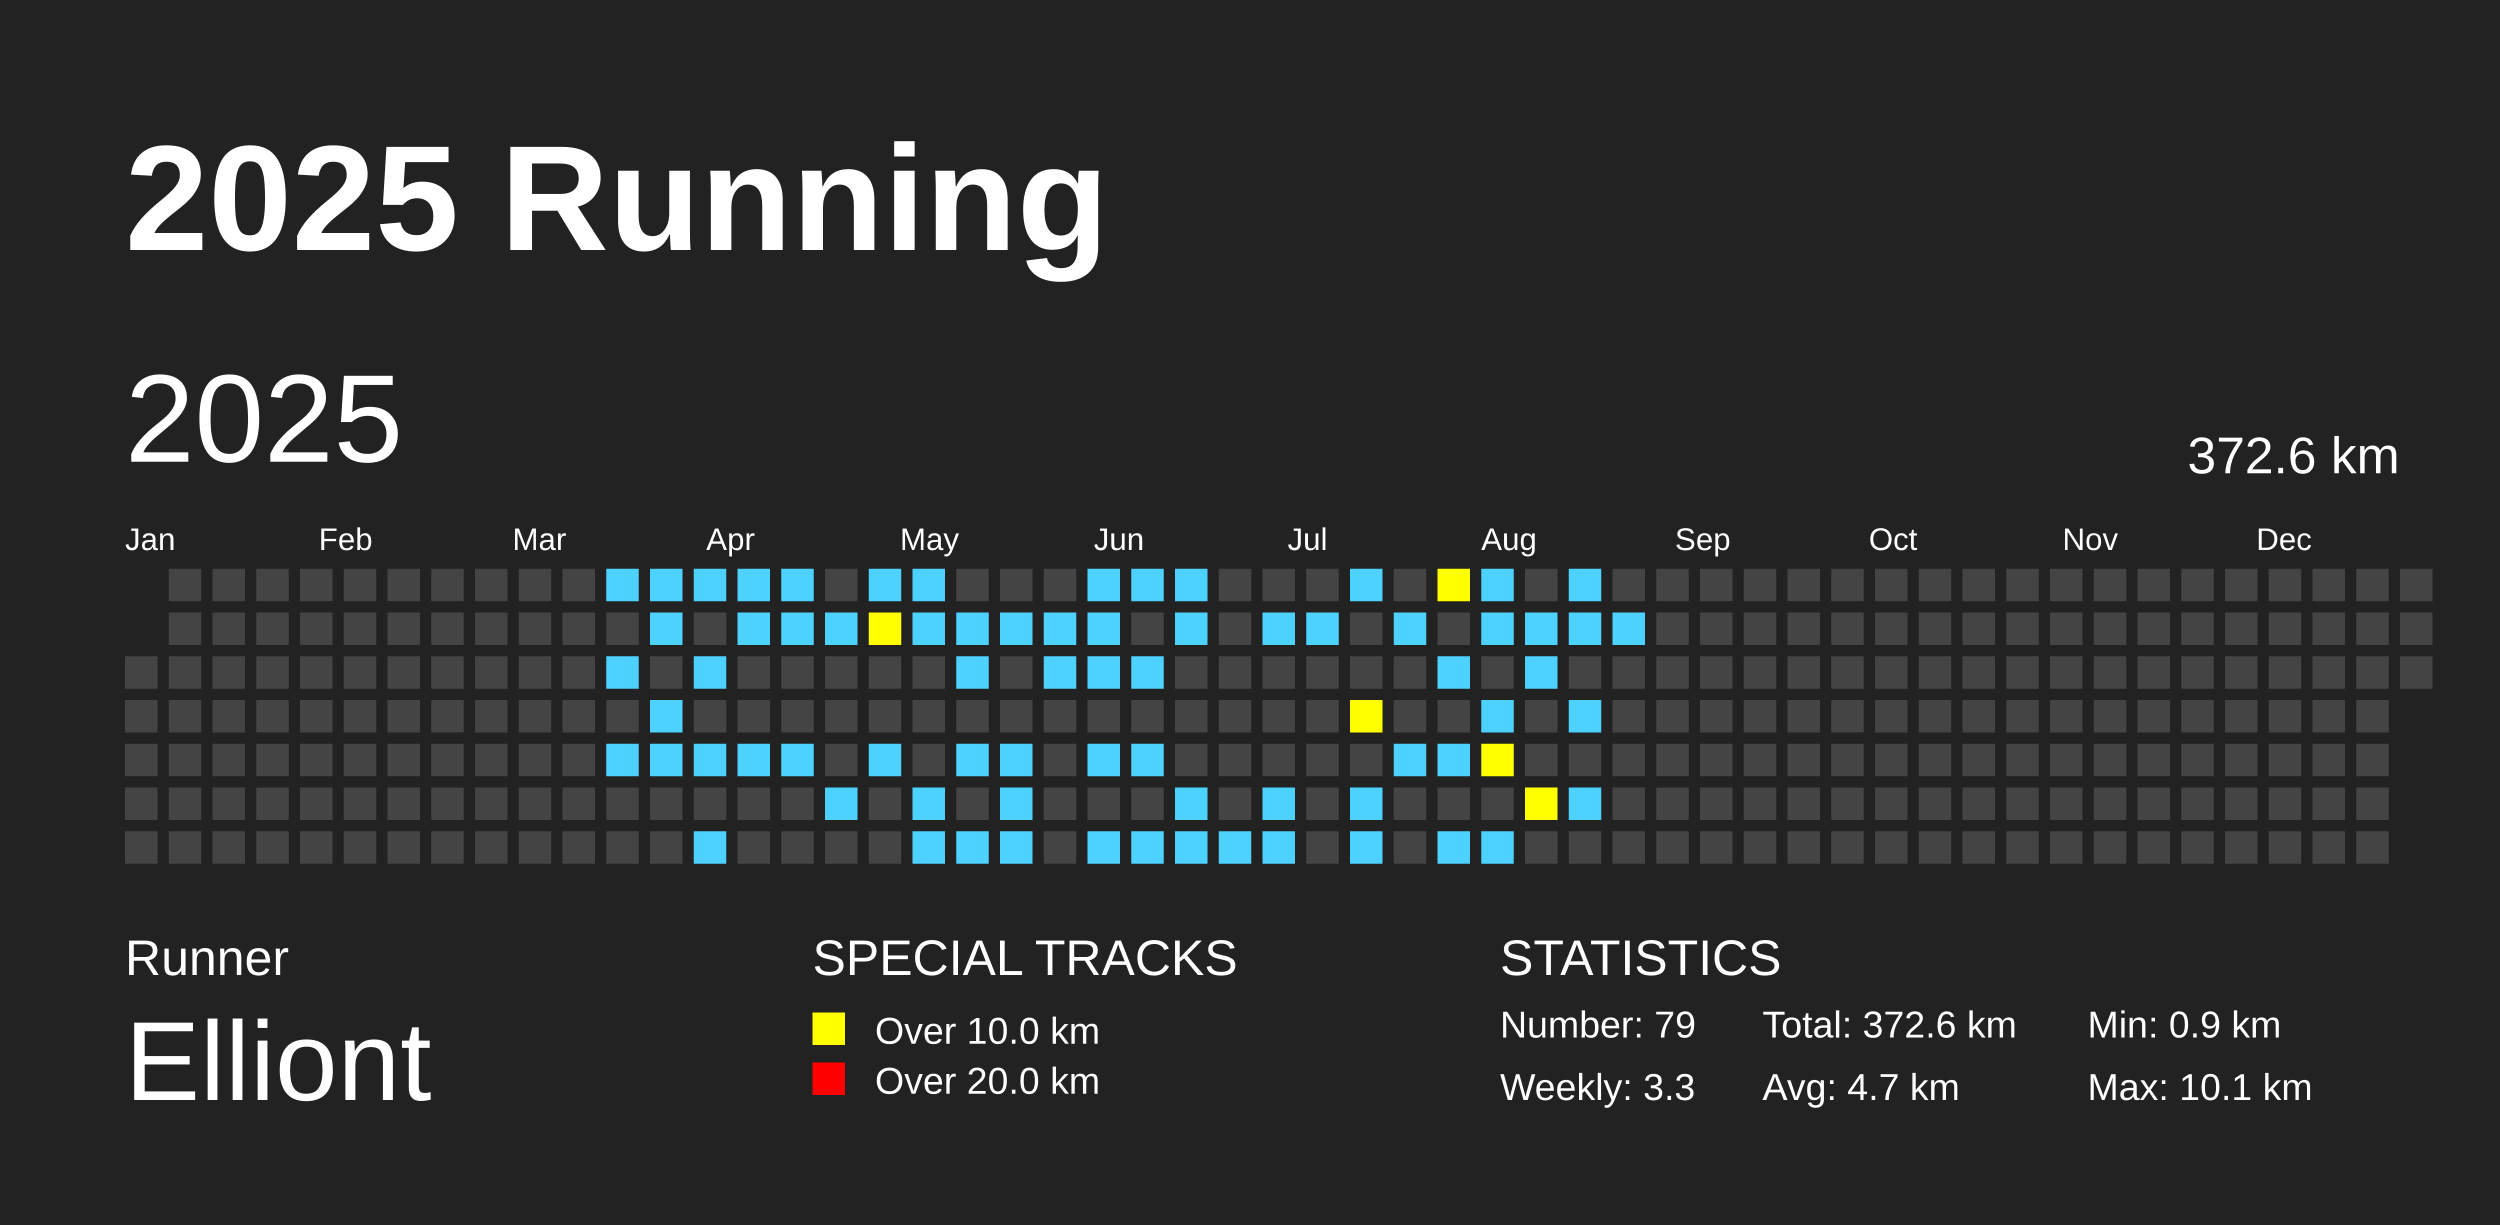
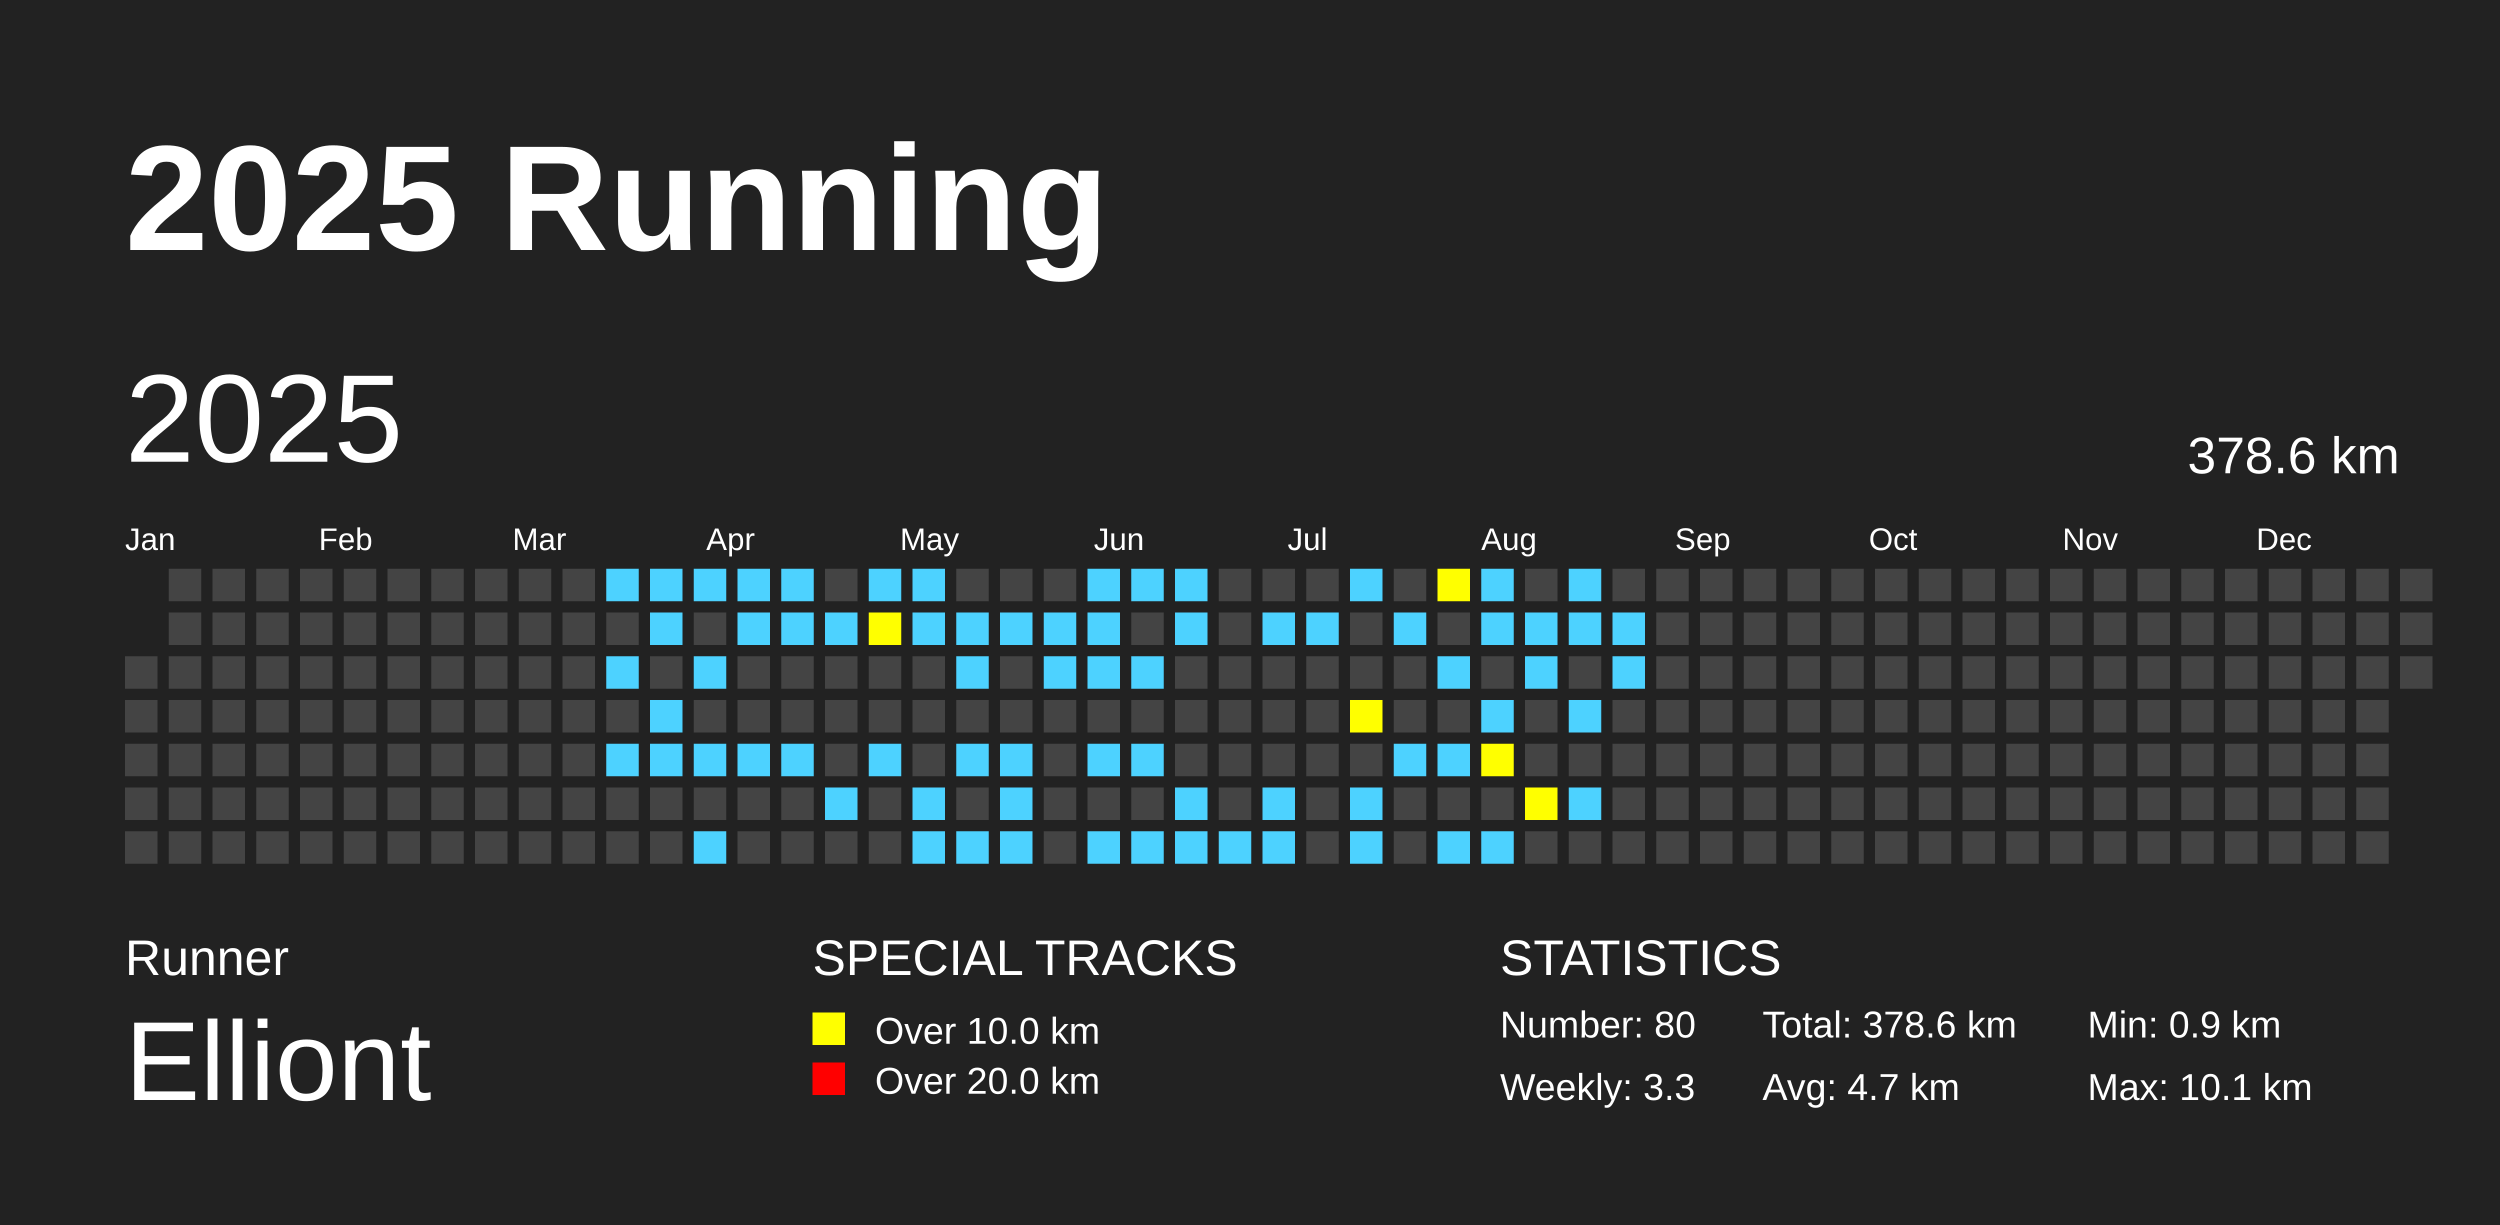
<svg xmlns="http://www.w3.org/2000/svg" baseProfile="full" height="98mm" version="1.1" viewBox="0,0,200,98" width="200mm">
  <defs />
  <rect fill="#222222" height="98" width="200" x="0" y="0" />
  <text fill="#FFFFFF" style="font-size:12px; font-family:Arial; font-weight:bold;" x="10" y="20">2025 Running</text>
  <text fill="#FFFFFF" style="font-size:4px; font-family:Arial" x="10" y="78">Runner</text>
  <text fill="#FFFFFF" style="font-size:9px; font-family:Arial" x="10" y="88">Elliont</text>
  <text fill="#FFFFFF" style="font-size:4px; font-family:Arial" x="65" y="78">SPECIAL TRACKS</text>
  <rect fill="yellow" height="2.6" width="2.6" x="65" y="81" />
  <text fill="#FFFFFF" style="font-size:3px; font-family:Arial" x="70" y="83.5">Over 10.0 km</text>
  <rect fill="red" height="2.6" width="2.6" x="65" y="85" />
  <text fill="#FFFFFF" style="font-size:3px; font-family:Arial" x="70" y="87.5">Over 20.0 km</text>
  <text fill="#FFFFFF" style="font-size:4px; font-family:Arial" x="120" y="78">STATISTICS</text>
-   <text fill="#FFFFFF" style="font-size:3px; font-family:Arial" x="120" y="83">Number: 79</text>
+   <text fill="#FFFFFF" style="font-size:3px; font-family:Arial" x="120" y="83">Number: 80</text>
  <text fill="#FFFFFF" style="font-size:3px; font-family:Arial" x="120" y="88">Weekly: 3.3</text>
-   <text fill="#FFFFFF" style="font-size:3px; font-family:Arial" x="141" y="83">Total: 372.6 km</text>
+   <text fill="#FFFFFF" style="font-size:3px; font-family:Arial" x="141" y="83">Total: 378.6 km</text>
  <text fill="#FFFFFF" style="font-size:3px; font-family:Arial" x="141" y="88">Avg: 4.7 km</text>
  <text fill="#FFFFFF" style="font-size:3px; font-family:Arial" x="167" y="83">Min: 0.9 km</text>
  <text fill="#FFFFFF" style="font-size:3px; font-family:Arial" x="167" y="88">Max: 10.1 km</text>
  <text dominant-baseline="hanging" fill="#FFFFFF" style="font-size:10.0px; font-family:Arial;" x="10" y="30">2025</text>
-   <text dominant-baseline="hanging" fill="#FFFFFF" style="font-size:4.125px; font-family:Arial;" x="175" y="35">372.6 km</text>
+   <text dominant-baseline="hanging" fill="#FFFFFF" style="font-size:4.125px; font-family:Arial;" x="175" y="35">378.6 km</text>
  <text fill="#FFFFFF" style="font-size:2.5px; font-family:Arial" x="10.0" y="44">Jan</text>
  <text fill="#FFFFFF" style="font-size:2.5px; font-family:Arial" x="25.5" y="44">Feb</text>
  <text fill="#FFFFFF" style="font-size:2.5px; font-family:Arial" x="41.0" y="44">Mar</text>
  <text fill="#FFFFFF" style="font-size:2.5px; font-family:Arial" x="56.5" y="44">Apr</text>
  <text fill="#FFFFFF" style="font-size:2.5px; font-family:Arial" x="72.0" y="44">May</text>
  <text fill="#FFFFFF" style="font-size:2.5px; font-family:Arial" x="87.5" y="44">Jun</text>
  <text fill="#FFFFFF" style="font-size:2.5px; font-family:Arial" x="103.0" y="44">Jul</text>
  <text fill="#FFFFFF" style="font-size:2.5px; font-family:Arial" x="118.5" y="44">Aug</text>
  <text fill="#FFFFFF" style="font-size:2.5px; font-family:Arial" x="134.0" y="44">Sep</text>
  <text fill="#FFFFFF" style="font-size:2.5px; font-family:Arial" x="149.5" y="44">Oct</text>
  <text fill="#FFFFFF" style="font-size:2.5px; font-family:Arial" x="165.0" y="44">Nov</text>
  <text fill="#FFFFFF" style="font-size:2.5px; font-family:Arial" x="180.5" y="44">Dec</text>
  <rect fill="#444444" height="2.6" width="2.6" x="10.0" y="52.5" />
  <rect fill="#444444" height="2.6" width="2.6" x="10.0" y="56.0" />
  <rect fill="#444444" height="2.6" width="2.6" x="10.0" y="59.5" />
  <rect fill="#444444" height="2.6" width="2.6" x="10.0" y="63.0" />
  <rect fill="#444444" height="2.6" width="2.6" x="10.0" y="66.5" />
  <rect fill="#444444" height="2.6" width="2.6" x="13.5" y="45.5" />
  <rect fill="#444444" height="2.6" width="2.6" x="13.5" y="49.0" />
  <rect fill="#444444" height="2.6" width="2.6" x="13.5" y="52.5" />
  <rect fill="#444444" height="2.6" width="2.6" x="13.5" y="56.0" />
  <rect fill="#444444" height="2.6" width="2.6" x="13.5" y="59.5" />
  <rect fill="#444444" height="2.6" width="2.6" x="13.5" y="63.0" />
  <rect fill="#444444" height="2.6" width="2.6" x="13.5" y="66.5" />
  <rect fill="#444444" height="2.6" width="2.6" x="17.0" y="45.5" />
  <rect fill="#444444" height="2.6" width="2.6" x="17.0" y="49.0" />
  <rect fill="#444444" height="2.6" width="2.6" x="17.0" y="52.5" />
  <rect fill="#444444" height="2.6" width="2.6" x="17.0" y="56.0" />
  <rect fill="#444444" height="2.6" width="2.6" x="17.0" y="59.5" />
  <rect fill="#444444" height="2.6" width="2.6" x="17.0" y="63.0" />
  <rect fill="#444444" height="2.6" width="2.6" x="17.0" y="66.5" />
  <rect fill="#444444" height="2.6" width="2.6" x="20.5" y="45.5" />
  <rect fill="#444444" height="2.6" width="2.6" x="20.5" y="49.0" />
  <rect fill="#444444" height="2.6" width="2.6" x="20.5" y="52.5" />
  <rect fill="#444444" height="2.6" width="2.6" x="20.5" y="56.0" />
  <rect fill="#444444" height="2.6" width="2.6" x="20.5" y="59.5" />
  <rect fill="#444444" height="2.6" width="2.6" x="20.5" y="63.0" />
  <rect fill="#444444" height="2.6" width="2.6" x="20.5" y="66.5" />
  <rect fill="#444444" height="2.6" width="2.6" x="24.0" y="45.5" />
  <rect fill="#444444" height="2.6" width="2.6" x="24.0" y="49.0" />
  <rect fill="#444444" height="2.6" width="2.6" x="24.0" y="52.5" />
  <rect fill="#444444" height="2.6" width="2.6" x="24.0" y="56.0" />
  <rect fill="#444444" height="2.6" width="2.6" x="24.0" y="59.5" />
  <rect fill="#444444" height="2.6" width="2.6" x="24.0" y="63.0" />
  <rect fill="#444444" height="2.6" width="2.6" x="24.0" y="66.5" />
  <rect fill="#444444" height="2.6" width="2.6" x="27.5" y="45.5" />
  <rect fill="#444444" height="2.6" width="2.6" x="27.5" y="49.0" />
  <rect fill="#444444" height="2.6" width="2.6" x="27.5" y="52.5" />
  <rect fill="#444444" height="2.6" width="2.6" x="27.5" y="56.0" />
  <rect fill="#444444" height="2.6" width="2.6" x="27.5" y="59.5" />
  <rect fill="#444444" height="2.6" width="2.6" x="27.5" y="63.0" />
  <rect fill="#444444" height="2.6" width="2.6" x="27.5" y="66.5" />
  <rect fill="#444444" height="2.6" width="2.6" x="31.0" y="45.5" />
  <rect fill="#444444" height="2.6" width="2.6" x="31.0" y="49.0" />
  <rect fill="#444444" height="2.6" width="2.6" x="31.0" y="52.5" />
  <rect fill="#444444" height="2.6" width="2.6" x="31.0" y="56.0" />
  <rect fill="#444444" height="2.6" width="2.6" x="31.0" y="59.5" />
  <rect fill="#444444" height="2.6" width="2.6" x="31.0" y="63.0" />
  <rect fill="#444444" height="2.6" width="2.6" x="31.0" y="66.5" />
  <rect fill="#444444" height="2.6" width="2.6" x="34.5" y="45.5" />
  <rect fill="#444444" height="2.6" width="2.6" x="34.5" y="49.0" />
  <rect fill="#444444" height="2.6" width="2.6" x="34.5" y="52.5" />
  <rect fill="#444444" height="2.6" width="2.6" x="34.5" y="56.0" />
  <rect fill="#444444" height="2.6" width="2.6" x="34.5" y="59.5" />
  <rect fill="#444444" height="2.6" width="2.6" x="34.5" y="63.0" />
  <rect fill="#444444" height="2.6" width="2.6" x="34.5" y="66.5" />
  <rect fill="#444444" height="2.6" width="2.6" x="38.0" y="45.5" />
  <rect fill="#444444" height="2.6" width="2.6" x="38.0" y="49.0" />
  <rect fill="#444444" height="2.6" width="2.6" x="38.0" y="52.5" />
  <rect fill="#444444" height="2.6" width="2.6" x="38.0" y="56.0" />
  <rect fill="#444444" height="2.6" width="2.6" x="38.0" y="59.5" />
  <rect fill="#444444" height="2.6" width="2.6" x="38.0" y="63.0" />
  <rect fill="#444444" height="2.6" width="2.6" x="38.0" y="66.5" />
  <rect fill="#444444" height="2.6" width="2.6" x="41.5" y="45.5" />
  <rect fill="#444444" height="2.6" width="2.6" x="41.5" y="49.0" />
  <rect fill="#444444" height="2.6" width="2.6" x="41.5" y="52.5" />
  <rect fill="#444444" height="2.6" width="2.6" x="41.5" y="56.0" />
  <rect fill="#444444" height="2.6" width="2.6" x="41.5" y="59.5" />
  <rect fill="#444444" height="2.6" width="2.6" x="41.5" y="63.0" />
  <rect fill="#444444" height="2.6" width="2.6" x="41.5" y="66.5" />
  <rect fill="#444444" height="2.6" width="2.6" x="45.0" y="45.5" />
  <rect fill="#444444" height="2.6" width="2.6" x="45.0" y="49.0" />
  <rect fill="#444444" height="2.6" width="2.6" x="45.0" y="52.5" />
  <rect fill="#444444" height="2.6" width="2.6" x="45.0" y="56.0" />
  <rect fill="#444444" height="2.6" width="2.6" x="45.0" y="59.5" />
  <rect fill="#444444" height="2.6" width="2.6" x="45.0" y="63.0" />
  <rect fill="#444444" height="2.6" width="2.6" x="45.0" y="66.5" />
  <rect fill="#4DD2FF" height="2.6" width="2.6" x="48.5" y="45.5" />
  <rect fill="#444444" height="2.6" width="2.6" x="48.5" y="49.0" />
  <rect fill="#4DD2FF" height="2.6" width="2.6" x="48.5" y="52.5" />
  <rect fill="#444444" height="2.6" width="2.6" x="48.5" y="56.0" />
  <rect fill="#4DD2FF" height="2.6" width="2.6" x="48.5" y="59.5" />
  <rect fill="#444444" height="2.6" width="2.6" x="48.5" y="63.0" />
  <rect fill="#444444" height="2.6" width="2.6" x="48.5" y="66.5" />
  <rect fill="#4DD2FF" height="2.6" width="2.6" x="52.0" y="45.5" />
  <rect fill="#4DD2FF" height="2.6" width="2.6" x="52.0" y="49.0" />
  <rect fill="#444444" height="2.6" width="2.6" x="52.0" y="52.5" />
  <rect fill="#4DD2FF" height="2.6" width="2.6" x="52.0" y="56.0" />
  <rect fill="#4DD2FF" height="2.6" width="2.6" x="52.0" y="59.5" />
  <rect fill="#444444" height="2.6" width="2.6" x="52.0" y="63.0" />
  <rect fill="#444444" height="2.6" width="2.6" x="52.0" y="66.5" />
  <rect fill="#4DD2FF" height="2.6" width="2.6" x="55.5" y="45.5" />
  <rect fill="#444444" height="2.6" width="2.6" x="55.5" y="49.0" />
  <rect fill="#4DD2FF" height="2.6" width="2.6" x="55.5" y="52.5" />
  <rect fill="#444444" height="2.6" width="2.6" x="55.5" y="56.0" />
  <rect fill="#4DD2FF" height="2.6" width="2.6" x="55.5" y="59.5" />
  <rect fill="#444444" height="2.6" width="2.6" x="55.5" y="63.0" />
  <rect fill="#4DD2FF" height="2.6" width="2.6" x="55.5" y="66.5" />
  <rect fill="#4DD2FF" height="2.6" width="2.6" x="59.0" y="45.5" />
  <rect fill="#4DD2FF" height="2.6" width="2.6" x="59.0" y="49.0" />
  <rect fill="#444444" height="2.6" width="2.6" x="59.0" y="52.5" />
  <rect fill="#444444" height="2.6" width="2.6" x="59.0" y="56.0" />
  <rect fill="#4DD2FF" height="2.6" width="2.6" x="59.0" y="59.5" />
  <rect fill="#444444" height="2.6" width="2.6" x="59.0" y="63.0" />
  <rect fill="#444444" height="2.6" width="2.6" x="59.0" y="66.5" />
  <rect fill="#4DD2FF" height="2.6" width="2.6" x="62.5" y="45.5" />
  <rect fill="#4DD2FF" height="2.6" width="2.6" x="62.5" y="49.0" />
  <rect fill="#444444" height="2.6" width="2.6" x="62.5" y="52.5" />
  <rect fill="#444444" height="2.6" width="2.6" x="62.5" y="56.0" />
  <rect fill="#4DD2FF" height="2.6" width="2.6" x="62.5" y="59.5" />
  <rect fill="#444444" height="2.6" width="2.6" x="62.5" y="63.0" />
  <rect fill="#444444" height="2.6" width="2.6" x="62.5" y="66.5" />
  <rect fill="#444444" height="2.6" width="2.6" x="66.0" y="45.5" />
  <rect fill="#4DD2FF" height="2.6" width="2.6" x="66.0" y="49.0" />
  <rect fill="#444444" height="2.6" width="2.6" x="66.0" y="52.5" />
  <rect fill="#444444" height="2.6" width="2.6" x="66.0" y="56.0" />
  <rect fill="#444444" height="2.6" width="2.6" x="66.0" y="59.5" />
  <rect fill="#4DD2FF" height="2.6" width="2.6" x="66.0" y="63.0" />
  <rect fill="#444444" height="2.6" width="2.6" x="66.0" y="66.5" />
  <rect fill="#4DD2FF" height="2.6" width="2.6" x="69.5" y="45.5" />
  <rect fill="yellow" height="2.6" width="2.6" x="69.5" y="49.0" />
  <rect fill="#444444" height="2.6" width="2.6" x="69.5" y="52.5" />
  <rect fill="#444444" height="2.6" width="2.6" x="69.5" y="56.0" />
  <rect fill="#4DD2FF" height="2.6" width="2.6" x="69.5" y="59.5" />
  <rect fill="#444444" height="2.6" width="2.6" x="69.5" y="63.0" />
  <rect fill="#444444" height="2.6" width="2.6" x="69.5" y="66.5" />
  <rect fill="#4DD2FF" height="2.6" width="2.6" x="73.0" y="45.5" />
  <rect fill="#4DD2FF" height="2.6" width="2.6" x="73.0" y="49.0" />
  <rect fill="#444444" height="2.6" width="2.6" x="73.0" y="52.5" />
  <rect fill="#444444" height="2.6" width="2.6" x="73.0" y="56.0" />
  <rect fill="#444444" height="2.6" width="2.6" x="73.0" y="59.5" />
  <rect fill="#4DD2FF" height="2.6" width="2.6" x="73.0" y="63.0" />
  <rect fill="#4DD2FF" height="2.6" width="2.6" x="73.0" y="66.5" />
  <rect fill="#444444" height="2.6" width="2.6" x="76.5" y="45.5" />
  <rect fill="#4DD2FF" height="2.6" width="2.6" x="76.5" y="49.0" />
  <rect fill="#4DD2FF" height="2.6" width="2.6" x="76.5" y="52.5" />
  <rect fill="#444444" height="2.6" width="2.6" x="76.5" y="56.0" />
  <rect fill="#4DD2FF" height="2.6" width="2.6" x="76.5" y="59.5" />
  <rect fill="#444444" height="2.6" width="2.6" x="76.5" y="63.0" />
  <rect fill="#4DD2FF" height="2.6" width="2.6" x="76.5" y="66.5" />
  <rect fill="#444444" height="2.6" width="2.6" x="80.0" y="45.5" />
  <rect fill="#4DD2FF" height="2.6" width="2.6" x="80.0" y="49.0" />
  <rect fill="#444444" height="2.6" width="2.6" x="80.0" y="52.5" />
  <rect fill="#444444" height="2.6" width="2.6" x="80.0" y="56.0" />
  <rect fill="#4DD2FF" height="2.6" width="2.6" x="80.0" y="59.5" />
  <rect fill="#4DD2FF" height="2.6" width="2.6" x="80.0" y="63.0" />
  <rect fill="#4DD2FF" height="2.6" width="2.6" x="80.0" y="66.5" />
  <rect fill="#444444" height="2.6" width="2.6" x="83.5" y="45.5" />
  <rect fill="#4DD2FF" height="2.6" width="2.6" x="83.5" y="49.0" />
  <rect fill="#4DD2FF" height="2.6" width="2.6" x="83.5" y="52.5" />
  <rect fill="#444444" height="2.6" width="2.6" x="83.5" y="56.0" />
  <rect fill="#444444" height="2.6" width="2.6" x="83.5" y="59.5" />
  <rect fill="#444444" height="2.6" width="2.6" x="83.5" y="63.0" />
  <rect fill="#444444" height="2.6" width="2.6" x="83.5" y="66.5" />
  <rect fill="#4DD2FF" height="2.6" width="2.6" x="87.0" y="45.5" />
  <rect fill="#4DD2FF" height="2.6" width="2.6" x="87.0" y="49.0" />
  <rect fill="#4DD2FF" height="2.6" width="2.6" x="87.0" y="52.5" />
  <rect fill="#444444" height="2.6" width="2.6" x="87.0" y="56.0" />
  <rect fill="#4DD2FF" height="2.6" width="2.6" x="87.0" y="59.5" />
  <rect fill="#444444" height="2.6" width="2.6" x="87.0" y="63.0" />
  <rect fill="#4DD2FF" height="2.6" width="2.6" x="87.0" y="66.5" />
  <rect fill="#4DD2FF" height="2.6" width="2.6" x="90.5" y="45.5" />
  <rect fill="#444444" height="2.6" width="2.6" x="90.5" y="49.0" />
  <rect fill="#4DD2FF" height="2.6" width="2.6" x="90.5" y="52.5" />
  <rect fill="#444444" height="2.6" width="2.6" x="90.5" y="56.0" />
  <rect fill="#4DD2FF" height="2.6" width="2.6" x="90.5" y="59.5" />
  <rect fill="#444444" height="2.6" width="2.6" x="90.5" y="63.0" />
  <rect fill="#4DD2FF" height="2.6" width="2.6" x="90.5" y="66.5" />
  <rect fill="#4DD2FF" height="2.6" width="2.6" x="94.0" y="45.5" />
  <rect fill="#4DD2FF" height="2.6" width="2.6" x="94.0" y="49.0" />
  <rect fill="#444444" height="2.6" width="2.6" x="94.0" y="52.5" />
  <rect fill="#444444" height="2.6" width="2.6" x="94.0" y="56.0" />
  <rect fill="#444444" height="2.6" width="2.6" x="94.0" y="59.5" />
  <rect fill="#4DD2FF" height="2.6" width="2.6" x="94.0" y="63.0" />
  <rect fill="#4DD2FF" height="2.6" width="2.6" x="94.0" y="66.5" />
  <rect fill="#444444" height="2.6" width="2.6" x="97.5" y="45.5" />
  <rect fill="#444444" height="2.6" width="2.6" x="97.5" y="49.0" />
  <rect fill="#444444" height="2.6" width="2.6" x="97.5" y="52.5" />
  <rect fill="#444444" height="2.6" width="2.6" x="97.5" y="56.0" />
  <rect fill="#444444" height="2.6" width="2.6" x="97.5" y="59.5" />
  <rect fill="#444444" height="2.6" width="2.6" x="97.5" y="63.0" />
  <rect fill="#4DD2FF" height="2.6" width="2.6" x="97.5" y="66.5" />
  <rect fill="#444444" height="2.6" width="2.6" x="101.0" y="45.5" />
  <rect fill="#4DD2FF" height="2.6" width="2.6" x="101.0" y="49.0" />
  <rect fill="#444444" height="2.6" width="2.6" x="101.0" y="52.5" />
  <rect fill="#444444" height="2.6" width="2.6" x="101.0" y="56.0" />
  <rect fill="#444444" height="2.6" width="2.6" x="101.0" y="59.5" />
  <rect fill="#4DD2FF" height="2.6" width="2.6" x="101.0" y="63.0" />
  <rect fill="#4DD2FF" height="2.6" width="2.6" x="101.0" y="66.5" />
  <rect fill="#444444" height="2.6" width="2.6" x="104.5" y="45.5" />
  <rect fill="#4DD2FF" height="2.6" width="2.6" x="104.5" y="49.0" />
  <rect fill="#444444" height="2.6" width="2.6" x="104.5" y="52.5" />
  <rect fill="#444444" height="2.6" width="2.6" x="104.5" y="56.0" />
  <rect fill="#444444" height="2.6" width="2.6" x="104.5" y="59.5" />
  <rect fill="#444444" height="2.6" width="2.6" x="104.5" y="63.0" />
  <rect fill="#444444" height="2.6" width="2.6" x="104.5" y="66.5" />
  <rect fill="#4DD2FF" height="2.6" width="2.6" x="108.0" y="45.5" />
  <rect fill="#444444" height="2.6" width="2.6" x="108.0" y="49.0" />
  <rect fill="#444444" height="2.6" width="2.6" x="108.0" y="52.5" />
  <rect fill="yellow" height="2.6" width="2.6" x="108.0" y="56.0" />
  <rect fill="#444444" height="2.6" width="2.6" x="108.0" y="59.5" />
  <rect fill="#4DD2FF" height="2.6" width="2.6" x="108.0" y="63.0" />
  <rect fill="#4DD2FF" height="2.6" width="2.6" x="108.0" y="66.5" />
  <rect fill="#444444" height="2.6" width="2.6" x="111.5" y="45.5" />
  <rect fill="#4DD2FF" height="2.6" width="2.6" x="111.5" y="49.0" />
  <rect fill="#444444" height="2.6" width="2.6" x="111.5" y="52.5" />
  <rect fill="#444444" height="2.6" width="2.6" x="111.5" y="56.0" />
  <rect fill="#4DD2FF" height="2.6" width="2.6" x="111.5" y="59.5" />
  <rect fill="#444444" height="2.6" width="2.6" x="111.5" y="63.0" />
  <rect fill="#444444" height="2.6" width="2.6" x="111.5" y="66.5" />
  <rect fill="yellow" height="2.6" width="2.6" x="115.0" y="45.5" />
  <rect fill="#444444" height="2.6" width="2.6" x="115.0" y="49.0" />
  <rect fill="#4DD2FF" height="2.6" width="2.6" x="115.0" y="52.5" />
  <rect fill="#444444" height="2.6" width="2.6" x="115.0" y="56.0" />
  <rect fill="#4DD2FF" height="2.6" width="2.6" x="115.0" y="59.5" />
  <rect fill="#444444" height="2.6" width="2.6" x="115.0" y="63.0" />
  <rect fill="#4DD2FF" height="2.6" width="2.6" x="115.0" y="66.5" />
  <rect fill="#4DD2FF" height="2.6" width="2.6" x="118.5" y="45.5" />
  <rect fill="#4DD2FF" height="2.6" width="2.6" x="118.5" y="49.0" />
  <rect fill="#444444" height="2.6" width="2.6" x="118.5" y="52.5" />
  <rect fill="#4DD2FF" height="2.6" width="2.6" x="118.5" y="56.0" />
  <rect fill="yellow" height="2.6" width="2.6" x="118.5" y="59.5" />
  <rect fill="#444444" height="2.6" width="2.6" x="118.5" y="63.0" />
  <rect fill="#4DD2FF" height="2.6" width="2.6" x="118.5" y="66.5" />
  <rect fill="#444444" height="2.6" width="2.6" x="122.0" y="45.5" />
  <rect fill="#4DD2FF" height="2.6" width="2.6" x="122.0" y="49.0" />
  <rect fill="#4DD2FF" height="2.6" width="2.6" x="122.0" y="52.5" />
  <rect fill="#444444" height="2.6" width="2.6" x="122.0" y="56.0" />
  <rect fill="#444444" height="2.6" width="2.6" x="122.0" y="59.5" />
  <rect fill="yellow" height="2.6" width="2.6" x="122.0" y="63.0" />
  <rect fill="#444444" height="2.6" width="2.6" x="122.0" y="66.5" />
  <rect fill="#4DD2FF" height="2.6" width="2.6" x="125.5" y="45.5" />
  <rect fill="#4DD2FF" height="2.6" width="2.6" x="125.5" y="49.0" />
  <rect fill="#444444" height="2.6" width="2.6" x="125.5" y="52.5" />
  <rect fill="#4DD2FF" height="2.6" width="2.6" x="125.5" y="56.0" />
  <rect fill="#444444" height="2.6" width="2.6" x="125.5" y="59.5" />
  <rect fill="#4DD2FF" height="2.6" width="2.6" x="125.5" y="63.0" />
  <rect fill="#444444" height="2.6" width="2.6" x="125.5" y="66.5" />
  <rect fill="#444444" height="2.6" width="2.6" x="129.0" y="45.5" />
  <rect fill="#4DD2FF" height="2.6" width="2.6" x="129.0" y="49.0" />
-   <rect fill="#444444" height="2.6" width="2.6" x="129.0" y="52.5" />
+   <rect fill="#4DD2FF" height="2.6" width="2.6" x="129.0" y="52.5" />
  <rect fill="#444444" height="2.6" width="2.6" x="129.0" y="56.0" />
  <rect fill="#444444" height="2.6" width="2.6" x="129.0" y="59.5" />
  <rect fill="#444444" height="2.6" width="2.6" x="129.0" y="63.0" />
  <rect fill="#444444" height="2.6" width="2.6" x="129.0" y="66.5" />
  <rect fill="#444444" height="2.6" width="2.6" x="132.5" y="45.5" />
  <rect fill="#444444" height="2.6" width="2.6" x="132.5" y="49.0" />
  <rect fill="#444444" height="2.6" width="2.6" x="132.5" y="52.5" />
  <rect fill="#444444" height="2.6" width="2.6" x="132.5" y="56.0" />
  <rect fill="#444444" height="2.6" width="2.6" x="132.5" y="59.5" />
  <rect fill="#444444" height="2.6" width="2.6" x="132.5" y="63.0" />
  <rect fill="#444444" height="2.6" width="2.6" x="132.5" y="66.5" />
  <rect fill="#444444" height="2.6" width="2.6" x="136.0" y="45.5" />
  <rect fill="#444444" height="2.6" width="2.6" x="136.0" y="49.0" />
  <rect fill="#444444" height="2.6" width="2.6" x="136.0" y="52.5" />
  <rect fill="#444444" height="2.6" width="2.6" x="136.0" y="56.0" />
  <rect fill="#444444" height="2.6" width="2.6" x="136.0" y="59.5" />
  <rect fill="#444444" height="2.6" width="2.6" x="136.0" y="63.0" />
  <rect fill="#444444" height="2.6" width="2.6" x="136.0" y="66.5" />
  <rect fill="#444444" height="2.6" width="2.6" x="139.5" y="45.5" />
  <rect fill="#444444" height="2.6" width="2.6" x="139.5" y="49.0" />
  <rect fill="#444444" height="2.6" width="2.6" x="139.5" y="52.5" />
  <rect fill="#444444" height="2.6" width="2.6" x="139.5" y="56.0" />
  <rect fill="#444444" height="2.6" width="2.6" x="139.5" y="59.5" />
  <rect fill="#444444" height="2.6" width="2.6" x="139.5" y="63.0" />
  <rect fill="#444444" height="2.6" width="2.6" x="139.5" y="66.5" />
  <rect fill="#444444" height="2.6" width="2.6" x="143.0" y="45.5" />
  <rect fill="#444444" height="2.6" width="2.6" x="143.0" y="49.0" />
  <rect fill="#444444" height="2.6" width="2.6" x="143.0" y="52.5" />
  <rect fill="#444444" height="2.6" width="2.6" x="143.0" y="56.0" />
  <rect fill="#444444" height="2.6" width="2.6" x="143.0" y="59.5" />
  <rect fill="#444444" height="2.6" width="2.6" x="143.0" y="63.0" />
  <rect fill="#444444" height="2.6" width="2.6" x="143.0" y="66.5" />
  <rect fill="#444444" height="2.6" width="2.6" x="146.5" y="45.5" />
  <rect fill="#444444" height="2.6" width="2.6" x="146.5" y="49.0" />
  <rect fill="#444444" height="2.6" width="2.6" x="146.5" y="52.5" />
  <rect fill="#444444" height="2.6" width="2.6" x="146.5" y="56.0" />
  <rect fill="#444444" height="2.6" width="2.6" x="146.5" y="59.5" />
  <rect fill="#444444" height="2.6" width="2.6" x="146.5" y="63.0" />
  <rect fill="#444444" height="2.6" width="2.6" x="146.5" y="66.5" />
  <rect fill="#444444" height="2.6" width="2.6" x="150.0" y="45.5" />
  <rect fill="#444444" height="2.6" width="2.6" x="150.0" y="49.0" />
  <rect fill="#444444" height="2.6" width="2.6" x="150.0" y="52.5" />
  <rect fill="#444444" height="2.6" width="2.6" x="150.0" y="56.0" />
  <rect fill="#444444" height="2.6" width="2.6" x="150.0" y="59.5" />
  <rect fill="#444444" height="2.6" width="2.6" x="150.0" y="63.0" />
  <rect fill="#444444" height="2.6" width="2.6" x="150.0" y="66.5" />
  <rect fill="#444444" height="2.6" width="2.6" x="153.5" y="45.5" />
  <rect fill="#444444" height="2.6" width="2.6" x="153.5" y="49.0" />
  <rect fill="#444444" height="2.6" width="2.6" x="153.5" y="52.5" />
  <rect fill="#444444" height="2.6" width="2.6" x="153.5" y="56.0" />
  <rect fill="#444444" height="2.6" width="2.6" x="153.5" y="59.5" />
  <rect fill="#444444" height="2.6" width="2.6" x="153.5" y="63.0" />
  <rect fill="#444444" height="2.6" width="2.6" x="153.5" y="66.5" />
  <rect fill="#444444" height="2.6" width="2.6" x="157.0" y="45.5" />
  <rect fill="#444444" height="2.6" width="2.6" x="157.0" y="49.0" />
  <rect fill="#444444" height="2.6" width="2.6" x="157.0" y="52.5" />
  <rect fill="#444444" height="2.6" width="2.6" x="157.0" y="56.0" />
  <rect fill="#444444" height="2.6" width="2.6" x="157.0" y="59.5" />
  <rect fill="#444444" height="2.6" width="2.6" x="157.0" y="63.0" />
  <rect fill="#444444" height="2.6" width="2.6" x="157.0" y="66.5" />
  <rect fill="#444444" height="2.6" width="2.6" x="160.5" y="45.5" />
  <rect fill="#444444" height="2.6" width="2.6" x="160.5" y="49.0" />
  <rect fill="#444444" height="2.6" width="2.6" x="160.5" y="52.5" />
  <rect fill="#444444" height="2.6" width="2.6" x="160.5" y="56.0" />
  <rect fill="#444444" height="2.6" width="2.6" x="160.5" y="59.5" />
  <rect fill="#444444" height="2.6" width="2.6" x="160.5" y="63.0" />
  <rect fill="#444444" height="2.6" width="2.6" x="160.5" y="66.5" />
  <rect fill="#444444" height="2.6" width="2.6" x="164.0" y="45.5" />
  <rect fill="#444444" height="2.6" width="2.6" x="164.0" y="49.0" />
  <rect fill="#444444" height="2.6" width="2.6" x="164.0" y="52.5" />
  <rect fill="#444444" height="2.6" width="2.6" x="164.0" y="56.0" />
  <rect fill="#444444" height="2.6" width="2.6" x="164.0" y="59.5" />
  <rect fill="#444444" height="2.6" width="2.6" x="164.0" y="63.0" />
  <rect fill="#444444" height="2.6" width="2.6" x="164.0" y="66.5" />
  <rect fill="#444444" height="2.6" width="2.6" x="167.5" y="45.5" />
  <rect fill="#444444" height="2.6" width="2.6" x="167.5" y="49.0" />
  <rect fill="#444444" height="2.6" width="2.6" x="167.5" y="52.5" />
  <rect fill="#444444" height="2.6" width="2.6" x="167.5" y="56.0" />
  <rect fill="#444444" height="2.6" width="2.6" x="167.5" y="59.5" />
  <rect fill="#444444" height="2.6" width="2.6" x="167.5" y="63.0" />
  <rect fill="#444444" height="2.6" width="2.6" x="167.5" y="66.5" />
  <rect fill="#444444" height="2.6" width="2.6" x="171.0" y="45.5" />
  <rect fill="#444444" height="2.6" width="2.6" x="171.0" y="49.0" />
  <rect fill="#444444" height="2.6" width="2.6" x="171.0" y="52.5" />
  <rect fill="#444444" height="2.6" width="2.6" x="171.0" y="56.0" />
  <rect fill="#444444" height="2.6" width="2.6" x="171.0" y="59.5" />
  <rect fill="#444444" height="2.6" width="2.6" x="171.0" y="63.0" />
  <rect fill="#444444" height="2.6" width="2.6" x="171.0" y="66.5" />
  <rect fill="#444444" height="2.6" width="2.6" x="174.5" y="45.5" />
  <rect fill="#444444" height="2.6" width="2.6" x="174.5" y="49.0" />
  <rect fill="#444444" height="2.6" width="2.6" x="174.5" y="52.5" />
  <rect fill="#444444" height="2.6" width="2.6" x="174.5" y="56.0" />
  <rect fill="#444444" height="2.6" width="2.6" x="174.5" y="59.5" />
  <rect fill="#444444" height="2.6" width="2.6" x="174.5" y="63.0" />
  <rect fill="#444444" height="2.6" width="2.6" x="174.5" y="66.5" />
  <rect fill="#444444" height="2.6" width="2.6" x="178.0" y="45.5" />
  <rect fill="#444444" height="2.6" width="2.6" x="178.0" y="49.0" />
  <rect fill="#444444" height="2.6" width="2.6" x="178.0" y="52.5" />
  <rect fill="#444444" height="2.6" width="2.6" x="178.0" y="56.0" />
  <rect fill="#444444" height="2.6" width="2.6" x="178.0" y="59.5" />
  <rect fill="#444444" height="2.6" width="2.6" x="178.0" y="63.0" />
  <rect fill="#444444" height="2.6" width="2.6" x="178.0" y="66.5" />
  <rect fill="#444444" height="2.6" width="2.6" x="181.5" y="45.5" />
  <rect fill="#444444" height="2.6" width="2.6" x="181.5" y="49.0" />
  <rect fill="#444444" height="2.6" width="2.6" x="181.5" y="52.5" />
  <rect fill="#444444" height="2.6" width="2.6" x="181.5" y="56.0" />
  <rect fill="#444444" height="2.6" width="2.6" x="181.5" y="59.5" />
  <rect fill="#444444" height="2.6" width="2.6" x="181.5" y="63.0" />
  <rect fill="#444444" height="2.6" width="2.6" x="181.5" y="66.5" />
  <rect fill="#444444" height="2.6" width="2.6" x="185.0" y="45.5" />
  <rect fill="#444444" height="2.6" width="2.6" x="185.0" y="49.0" />
  <rect fill="#444444" height="2.6" width="2.6" x="185.0" y="52.5" />
  <rect fill="#444444" height="2.6" width="2.6" x="185.0" y="56.0" />
  <rect fill="#444444" height="2.6" width="2.6" x="185.0" y="59.5" />
  <rect fill="#444444" height="2.6" width="2.6" x="185.0" y="63.0" />
  <rect fill="#444444" height="2.6" width="2.6" x="185.0" y="66.5" />
  <rect fill="#444444" height="2.6" width="2.6" x="188.5" y="45.5" />
  <rect fill="#444444" height="2.6" width="2.6" x="188.5" y="49.0" />
  <rect fill="#444444" height="2.6" width="2.6" x="188.5" y="52.5" />
  <rect fill="#444444" height="2.6" width="2.6" x="188.5" y="56.0" />
  <rect fill="#444444" height="2.6" width="2.6" x="188.5" y="59.5" />
  <rect fill="#444444" height="2.6" width="2.6" x="188.5" y="63.0" />
  <rect fill="#444444" height="2.6" width="2.6" x="188.5" y="66.5" />
  <rect fill="#444444" height="2.6" width="2.6" x="192.0" y="45.5" />
  <rect fill="#444444" height="2.6" width="2.6" x="192.0" y="49.0" />
  <rect fill="#444444" height="2.6" width="2.6" x="192.0" y="52.5" />
</svg>
